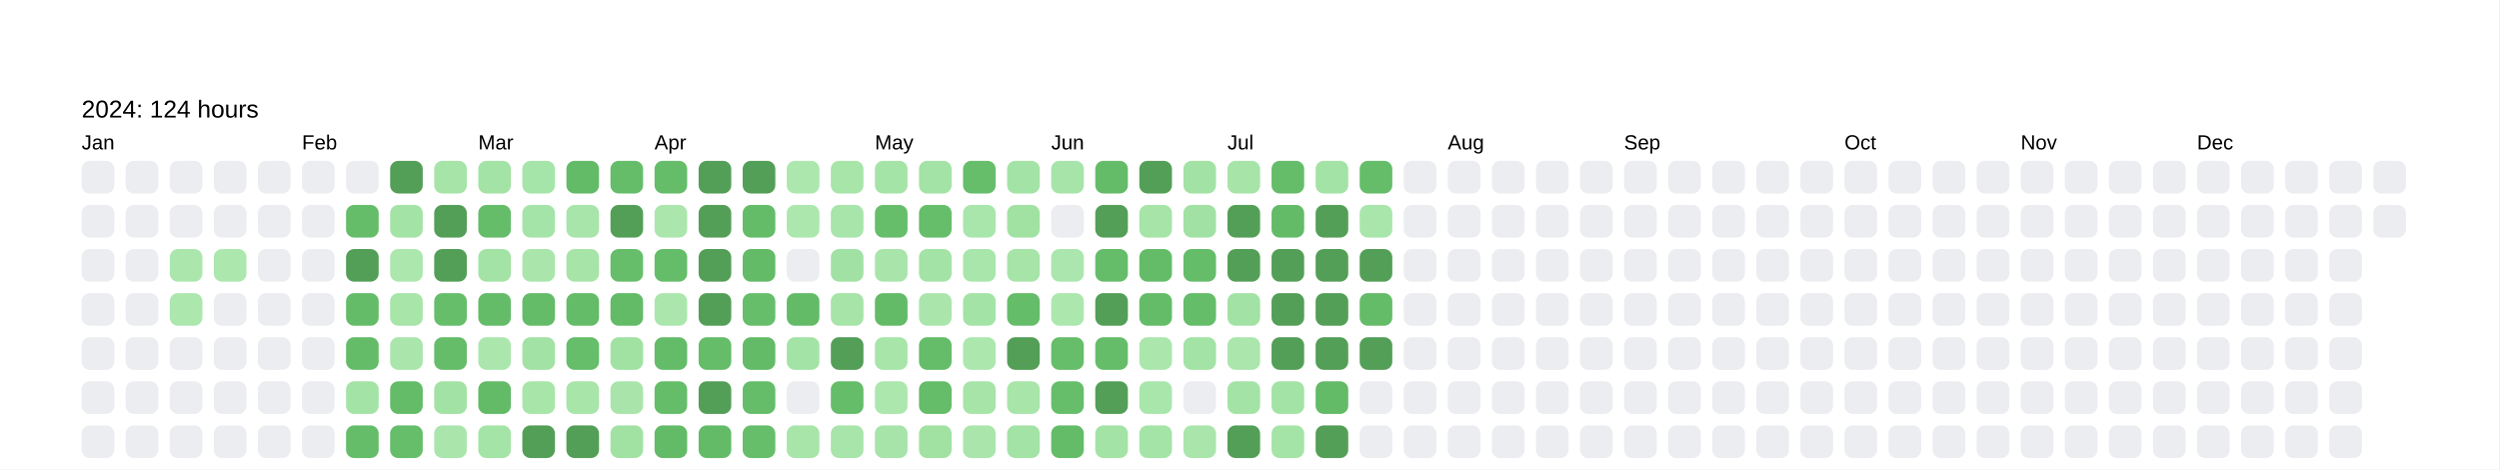
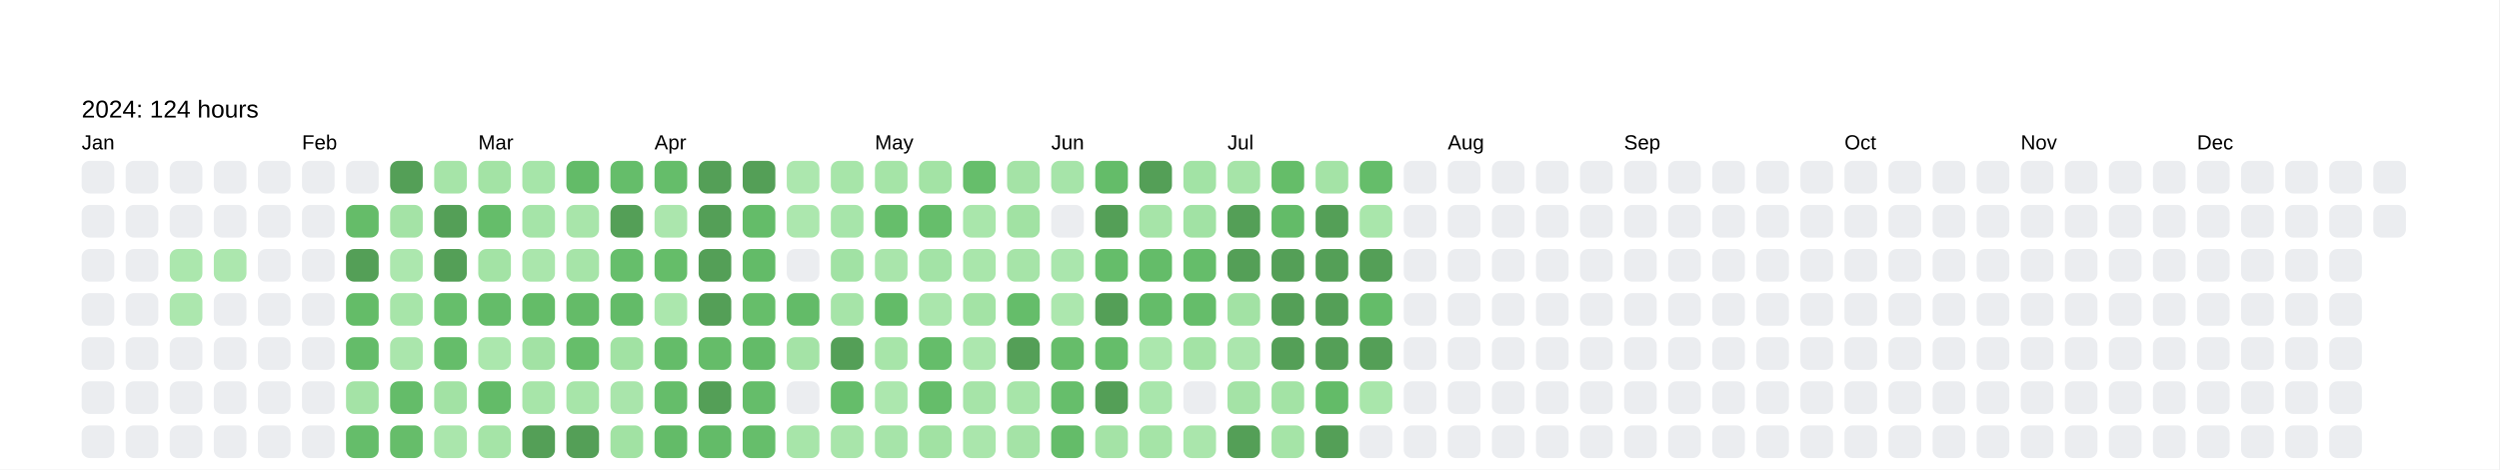
<svg xmlns="http://www.w3.org/2000/svg" baseProfile="full" height="57.5mm" version="1.1" viewBox="0,0,306.2,57.5" width="306.2mm">
  <defs />
  <rect fill="#FFFFFF" height="57.5" width="306.2" x="0" y="0" />
  <text fill="#000000" style="font-size:6px; font-family:Arial; font-weight:bold;" x="10" y="10" />
  <text fill="#000000" style="font-size:3px; font-family:Arial;" x="10" y="14.4">2024: 124 hours</text>
  <text fill="#000000" style="font-size:2.5px; font-family:Arial" x="10" y="18.3">Jan</text>
  <rect fill="#EBEDF0" height="4" rx="1" ry="1" width="4" x="10" y="19.7" />
  <rect fill="#EBEDF0" height="4" rx="1" ry="1" width="4" x="10" y="25.1" />
  <rect fill="#EBEDF0" height="4" rx="1" ry="1" width="4" x="10" y="30.5" />
  <rect fill="#EBEDF0" height="4" rx="1" ry="1" width="4" x="10" y="35.9" />
  <rect fill="#EBEDF0" height="4" rx="1" ry="1" width="4" x="10" y="41.3" />
  <rect fill="#EBEDF0" height="4" rx="1" ry="1" width="4" x="10" y="46.7" />
  <rect fill="#EBEDF0" height="4" rx="1" ry="1" width="4" x="10" y="52.1" />
  <rect fill="#EBEDF0" height="4" rx="1" ry="1" width="4" x="15.4" y="19.7" />
  <rect fill="#EBEDF0" height="4" rx="1" ry="1" width="4" x="15.4" y="25.1" />
  <rect fill="#EBEDF0" height="4" rx="1" ry="1" width="4" x="15.4" y="30.5" />
  <rect fill="#EBEDF0" height="4" rx="1" ry="1" width="4" x="15.4" y="35.9" />
  <rect fill="#EBEDF0" height="4" rx="1" ry="1" width="4" x="15.4" y="41.3" />
  <rect fill="#EBEDF0" height="4" rx="1" ry="1" width="4" x="15.4" y="46.7" />
  <rect fill="#EBEDF0" height="4" rx="1" ry="1" width="4" x="15.4" y="52.1" />
  <rect fill="#EBEDF0" height="4" rx="1" ry="1" width="4" x="20.8" y="19.7" />
  <rect fill="#EBEDF0" height="4" rx="1" ry="1" width="4" x="20.8" y="25.1" />
  <rect fill="#abe7ad" height="4" rx="1" ry="1" width="4" x="20.8" y="30.5" />
  <rect fill="#ace7ae" height="4" rx="1" ry="1" width="4" x="20.8" y="35.9" />
  <rect fill="#EBEDF0" height="4" rx="1" ry="1" width="4" x="20.8" y="41.3" />
  <rect fill="#EBEDF0" height="4" rx="1" ry="1" width="4" x="20.8" y="46.7" />
  <rect fill="#EBEDF0" height="4" rx="1" ry="1" width="4" x="20.8" y="52.1" />
  <rect fill="#EBEDF0" height="4" rx="1" ry="1" width="4" x="26.2" y="19.7" />
  <rect fill="#EBEDF0" height="4" rx="1" ry="1" width="4" x="26.2" y="25.1" />
  <rect fill="#ace7ae" height="4" rx="1" ry="1" width="4" x="26.2" y="30.5" />
  <rect fill="#EBEDF0" height="4" rx="1" ry="1" width="4" x="26.2" y="35.9" />
  <rect fill="#EBEDF0" height="4" rx="1" ry="1" width="4" x="26.2" y="41.3" />
  <rect fill="#EBEDF0" height="4" rx="1" ry="1" width="4" x="26.2" y="46.7" />
  <rect fill="#EBEDF0" height="4" rx="1" ry="1" width="4" x="26.2" y="52.1" />
  <rect fill="#EBEDF0" height="4" rx="1" ry="1" width="4" x="31.6" y="19.7" />
  <rect fill="#EBEDF0" height="4" rx="1" ry="1" width="4" x="31.6" y="25.1" />
  <rect fill="#EBEDF0" height="4" rx="1" ry="1" width="4" x="31.6" y="30.5" />
  <rect fill="#EBEDF0" height="4" rx="1" ry="1" width="4" x="31.6" y="35.9" />
  <rect fill="#EBEDF0" height="4" rx="1" ry="1" width="4" x="31.6" y="41.3" />
  <rect fill="#EBEDF0" height="4" rx="1" ry="1" width="4" x="31.6" y="46.7" />
  <rect fill="#EBEDF0" height="4" rx="1" ry="1" width="4" x="31.6" y="52.1" />
  <text fill="#000000" style="font-size:2.5px; font-family:Arial" x="37.0" y="18.3">Feb</text>
  <rect fill="#EBEDF0" height="4" rx="1" ry="1" width="4" x="37.0" y="19.7" />
  <rect fill="#EBEDF0" height="4" rx="1" ry="1" width="4" x="37.0" y="25.1" />
  <rect fill="#EBEDF0" height="4" rx="1" ry="1" width="4" x="37.0" y="30.5" />
  <rect fill="#EBEDF0" height="4" rx="1" ry="1" width="4" x="37.0" y="35.9" />
  <rect fill="#EBEDF0" height="4" rx="1" ry="1" width="4" x="37.0" y="41.3" />
  <rect fill="#EBEDF0" height="4" rx="1" ry="1" width="4" x="37.0" y="46.7" />
  <rect fill="#EBEDF0" height="4" rx="1" ry="1" width="4" x="37.0" y="52.1" />
  <rect fill="#EBEDF0" height="4" rx="1" ry="1" width="4" x="42.4" y="19.7" />
  <rect fill="#65bc69" height="4" rx="1" ry="1" width="4" x="42.4" y="25.1" />
  <rect fill="#549F57" height="4" rx="1" ry="1" width="4" x="42.4" y="30.5" />
  <rect fill="#64bc68" height="4" rx="1" ry="1" width="4" x="42.4" y="35.9" />
  <rect fill="#64bc69" height="4" rx="1" ry="1" width="4" x="42.4" y="41.3" />
  <rect fill="#a4e3a6" height="4" rx="1" ry="1" width="4" x="42.4" y="46.7" />
  <rect fill="#65bd6a" height="4" rx="1" ry="1" width="4" x="42.4" y="52.1" />
  <rect fill="#549F57" height="4" rx="1" ry="1" width="4" x="47.8" y="19.7" />
  <rect fill="#a4e3a6" height="4" rx="1" ry="1" width="4" x="47.8" y="25.1" />
  <rect fill="#ace7ae" height="4" rx="1" ry="1" width="4" x="47.8" y="30.5" />
  <rect fill="#a7e5a9" height="4" rx="1" ry="1" width="4" x="47.8" y="35.9" />
  <rect fill="#aae6ac" height="4" rx="1" ry="1" width="4" x="47.8" y="41.3" />
  <rect fill="#64bc69" height="4" rx="1" ry="1" width="4" x="47.8" y="46.7" />
  <rect fill="#66bd6a" height="4" rx="1" ry="1" width="4" x="47.8" y="52.1" />
  <rect fill="#a6e4a8" height="4" rx="1" ry="1" width="4" x="53.2" y="19.7" />
  <rect fill="#549F57" height="4" rx="1" ry="1" width="4" x="53.2" y="25.1" />
  <rect fill="#549F57" height="4" rx="1" ry="1" width="4" x="53.2" y="30.5" />
  <rect fill="#66be6b" height="4" rx="1" ry="1" width="4" x="53.2" y="35.9" />
  <rect fill="#65bd6a" height="4" rx="1" ry="1" width="4" x="53.2" y="41.3" />
  <rect fill="#a2e2a4" height="4" rx="1" ry="1" width="4" x="53.2" y="46.7" />
  <rect fill="#aae6ac" height="4" rx="1" ry="1" width="4" x="53.2" y="52.1" />
  <text fill="#000000" style="font-size:2.5px; font-family:Arial" x="58.6" y="18.3">Mar</text>
  <rect fill="#a3e3a5" height="4" rx="1" ry="1" width="4" x="58.6" y="19.7" />
  <rect fill="#65bd6a" height="4" rx="1" ry="1" width="4" x="58.6" y="25.1" />
  <rect fill="#a3e3a5" height="4" rx="1" ry="1" width="4" x="58.6" y="30.5" />
  <rect fill="#64bc69" height="4" rx="1" ry="1" width="4" x="58.6" y="35.9" />
  <rect fill="#abe7ad" height="4" rx="1" ry="1" width="4" x="58.6" y="41.3" />
  <rect fill="#63bb68" height="4" rx="1" ry="1" width="4" x="58.6" y="46.7" />
  <rect fill="#a5e4a7" height="4" rx="1" ry="1" width="4" x="58.6" y="52.1" />
  <rect fill="#a6e5a9" height="4" rx="1" ry="1" width="4" x="64" y="19.7" />
  <rect fill="#a5e4a8" height="4" rx="1" ry="1" width="4" x="64" y="25.1" />
  <rect fill="#aae6ac" height="4" rx="1" ry="1" width="4" x="64" y="30.5" />
  <rect fill="#64bc68" height="4" rx="1" ry="1" width="4" x="64" y="35.9" />
  <rect fill="#a2e2a4" height="4" rx="1" ry="1" width="4" x="64" y="41.3" />
  <rect fill="#a7e5a9" height="4" rx="1" ry="1" width="4" x="64" y="46.7" />
  <rect fill="#549F57" height="4" rx="1" ry="1" width="4" x="64" y="52.1" />
  <rect fill="#63bb68" height="4" rx="1" ry="1" width="4" x="69.4" y="19.7" />
  <rect fill="#a8e5aa" height="4" rx="1" ry="1" width="4" x="69.4" y="25.1" />
  <rect fill="#a6e4a8" height="4" rx="1" ry="1" width="4" x="69.4" y="30.5" />
  <rect fill="#64bb68" height="4" rx="1" ry="1" width="4" x="69.4" y="35.9" />
  <rect fill="#66be6a" height="4" rx="1" ry="1" width="4" x="69.4" y="41.3" />
  <rect fill="#a7e5a9" height="4" rx="1" ry="1" width="4" x="69.4" y="46.7" />
  <rect fill="#549F57" height="4" rx="1" ry="1" width="4" x="69.4" y="52.1" />
  <rect fill="#65bd6a" height="4" rx="1" ry="1" width="4" x="74.8" y="19.7" />
  <rect fill="#549F57" height="4" rx="1" ry="1" width="4" x="74.8" y="25.1" />
  <rect fill="#66be6b" height="4" rx="1" ry="1" width="4" x="74.8" y="30.5" />
  <rect fill="#63bb68" height="4" rx="1" ry="1" width="4" x="74.8" y="35.9" />
  <rect fill="#a1e2a3" height="4" rx="1" ry="1" width="4" x="74.8" y="41.3" />
  <rect fill="#a9e5ab" height="4" rx="1" ry="1" width="4" x="74.8" y="46.7" />
  <rect fill="#a1e2a3" height="4" rx="1" ry="1" width="4" x="74.8" y="52.1" />
  <text fill="#000000" style="font-size:2.5px; font-family:Arial" x="80.2" y="18.3">Apr</text>
  <rect fill="#65bd6a" height="4" rx="1" ry="1" width="4" x="80.2" y="19.7" />
  <rect fill="#abe6ad" height="4" rx="1" ry="1" width="4" x="80.2" y="25.1" />
  <rect fill="#65bd69" height="4" rx="1" ry="1" width="4" x="80.2" y="30.5" />
  <rect fill="#abe7ad" height="4" rx="1" ry="1" width="4" x="80.2" y="35.9" />
  <rect fill="#64bc69" height="4" rx="1" ry="1" width="4" x="80.2" y="41.3" />
  <rect fill="#65bd6a" height="4" rx="1" ry="1" width="4" x="80.2" y="46.7" />
  <rect fill="#63bb68" height="4" rx="1" ry="1" width="4" x="80.2" y="52.1" />
  <rect fill="#549F57" height="4" rx="1" ry="1" width="4" x="85.6" y="19.7" />
  <rect fill="#549F57" height="4" rx="1" ry="1" width="4" x="85.6" y="25.1" />
  <rect fill="#549F57" height="4" rx="1" ry="1" width="4" x="85.6" y="30.5" />
  <rect fill="#549F57" height="4" rx="1" ry="1" width="4" x="85.6" y="35.9" />
  <rect fill="#65bc69" height="4" rx="1" ry="1" width="4" x="85.6" y="41.3" />
  <rect fill="#549F57" height="4" rx="1" ry="1" width="4" x="85.6" y="46.7" />
  <rect fill="#63bb68" height="4" rx="1" ry="1" width="4" x="85.6" y="52.1" />
  <rect fill="#549F57" height="4" rx="1" ry="1" width="4" x="91" y="19.7" />
  <rect fill="#64bc69" height="4" rx="1" ry="1" width="4" x="91" y="25.1" />
  <rect fill="#63bb68" height="4" rx="1" ry="1" width="4" x="91" y="30.5" />
  <rect fill="#66be6a" height="4" rx="1" ry="1" width="4" x="91" y="35.9" />
  <rect fill="#63bb68" height="4" rx="1" ry="1" width="4" x="91" y="41.3" />
  <rect fill="#65bd6a" height="4" rx="1" ry="1" width="4" x="91" y="46.7" />
  <rect fill="#66be6b" height="4" rx="1" ry="1" width="4" x="91" y="52.1" />
  <rect fill="#ace7ae" height="4" rx="1" ry="1" width="4" x="96.4" y="19.7" />
  <rect fill="#ace7ae" height="4" rx="1" ry="1" width="4" x="96.4" y="25.1" />
  <rect fill="#EBEDF0" height="4" rx="1" ry="1" width="4" x="96.4" y="30.5" />
  <rect fill="#63bb68" height="4" rx="1" ry="1" width="4" x="96.4" y="35.9" />
  <rect fill="#a4e3a6" height="4" rx="1" ry="1" width="4" x="96.4" y="41.3" />
  <rect fill="#EBEDF0" height="4" rx="1" ry="1" width="4" x="96.4" y="46.7" />
  <rect fill="#a7e5a9" height="4" rx="1" ry="1" width="4" x="96.4" y="52.1" />
  <rect fill="#a7e5a9" height="4" rx="1" ry="1" width="4" x="101.8" y="19.7" />
  <rect fill="#a7e5aa" height="4" rx="1" ry="1" width="4" x="101.8" y="25.1" />
  <rect fill="#a1e2a4" height="4" rx="1" ry="1" width="4" x="101.8" y="30.5" />
  <rect fill="#a6e4a8" height="4" rx="1" ry="1" width="4" x="101.8" y="35.9" />
  <rect fill="#549F57" height="4" rx="1" ry="1" width="4" x="101.8" y="41.3" />
  <rect fill="#65bd6a" height="4" rx="1" ry="1" width="4" x="101.8" y="46.7" />
  <rect fill="#a8e5aa" height="4" rx="1" ry="1" width="4" x="101.8" y="52.1" />
  <text fill="#000000" style="font-size:2.5px; font-family:Arial" x="107.2" y="18.3">May</text>
  <rect fill="#a5e4a7" height="4" rx="1" ry="1" width="4" x="107.2" y="19.7" />
  <rect fill="#66be6b" height="4" rx="1" ry="1" width="4" x="107.2" y="25.1" />
  <rect fill="#a9e5ab" height="4" rx="1" ry="1" width="4" x="107.2" y="30.5" />
  <rect fill="#63bb68" height="4" rx="1" ry="1" width="4" x="107.2" y="35.9" />
  <rect fill="#a7e5a9" height="4" rx="1" ry="1" width="4" x="107.2" y="41.3" />
  <rect fill="#ace7ae" height="4" rx="1" ry="1" width="4" x="107.2" y="46.7" />
  <rect fill="#a6e4a9" height="4" rx="1" ry="1" width="4" x="107.2" y="52.1" />
  <rect fill="#a3e3a5" height="4" rx="1" ry="1" width="4" x="112.6" y="19.7" />
  <rect fill="#66be6b" height="4" rx="1" ry="1" width="4" x="112.6" y="25.1" />
  <rect fill="#a3e3a6" height="4" rx="1" ry="1" width="4" x="112.6" y="30.5" />
  <rect fill="#aae6ac" height="4" rx="1" ry="1" width="4" x="112.6" y="35.9" />
  <rect fill="#65bd6a" height="4" rx="1" ry="1" width="4" x="112.6" y="41.3" />
  <rect fill="#65bd6a" height="4" rx="1" ry="1" width="4" x="112.6" y="46.7" />
  <rect fill="#a1e2a3" height="4" rx="1" ry="1" width="4" x="112.6" y="52.1" />
  <rect fill="#66be6b" height="4" rx="1" ry="1" width="4" x="118" y="19.7" />
  <rect fill="#a9e6ab" height="4" rx="1" ry="1" width="4" x="118" y="25.1" />
  <rect fill="#a9e6ab" height="4" rx="1" ry="1" width="4" x="118" y="30.5" />
  <rect fill="#a3e3a5" height="4" rx="1" ry="1" width="4" x="118" y="35.9" />
  <rect fill="#ace7ae" height="4" rx="1" ry="1" width="4" x="118" y="41.3" />
  <rect fill="#a6e4a8" height="4" rx="1" ry="1" width="4" x="118" y="46.7" />
  <rect fill="#aae6ac" height="4" rx="1" ry="1" width="4" x="118" y="52.1" />
  <rect fill="#a4e3a6" height="4" rx="1" ry="1" width="4" x="123.4" y="19.7" />
  <rect fill="#a1e2a3" height="4" rx="1" ry="1" width="4" x="123.4" y="25.1" />
  <rect fill="#a6e4a8" height="4" rx="1" ry="1" width="4" x="123.4" y="30.5" />
  <rect fill="#65bd6a" height="4" rx="1" ry="1" width="4" x="123.4" y="35.9" />
  <rect fill="#549F57" height="4" rx="1" ry="1" width="4" x="123.4" y="41.3" />
  <rect fill="#a7e5a9" height="4" rx="1" ry="1" width="4" x="123.4" y="46.7" />
  <rect fill="#a4e3a6" height="4" rx="1" ry="1" width="4" x="123.4" y="52.1" />
  <text fill="#000000" style="font-size:2.5px; font-family:Arial" x="128.8" y="18.3">Jun</text>
  <rect fill="#a6e4a9" height="4" rx="1" ry="1" width="4" x="128.8" y="19.7" />
  <rect fill="#EBEDF0" height="4" rx="1" ry="1" width="4" x="128.8" y="25.1" />
  <rect fill="#aae6ad" height="4" rx="1" ry="1" width="4" x="128.8" y="30.5" />
  <rect fill="#ace7ae" height="4" rx="1" ry="1" width="4" x="128.8" y="35.9" />
  <rect fill="#66bd6a" height="4" rx="1" ry="1" width="4" x="128.8" y="41.3" />
  <rect fill="#66be6b" height="4" rx="1" ry="1" width="4" x="128.8" y="46.7" />
  <rect fill="#64bc69" height="4" rx="1" ry="1" width="4" x="128.8" y="52.1" />
  <rect fill="#64bc69" height="4" rx="1" ry="1" width="4" x="134.2" y="19.7" />
  <rect fill="#549F57" height="4" rx="1" ry="1" width="4" x="134.2" y="25.1" />
  <rect fill="#65bd6a" height="4" rx="1" ry="1" width="4" x="134.2" y="30.5" />
  <rect fill="#549F57" height="4" rx="1" ry="1" width="4" x="134.2" y="35.9" />
  <rect fill="#65bd6a" height="4" rx="1" ry="1" width="4" x="134.2" y="41.3" />
  <rect fill="#549F57" height="4" rx="1" ry="1" width="4" x="134.2" y="46.7" />
  <rect fill="#a4e3a6" height="4" rx="1" ry="1" width="4" x="134.2" y="52.1" />
  <rect fill="#549F57" height="4" rx="1" ry="1" width="4" x="139.6" y="19.7" />
  <rect fill="#a6e4a8" height="4" rx="1" ry="1" width="4" x="139.6" y="25.1" />
  <rect fill="#64bc69" height="4" rx="1" ry="1" width="4" x="139.6" y="30.5" />
  <rect fill="#64bc69" height="4" rx="1" ry="1" width="4" x="139.6" y="35.9" />
  <rect fill="#abe7ad" height="4" rx="1" ry="1" width="4" x="139.6" y="41.3" />
  <rect fill="#a9e6ac" height="4" rx="1" ry="1" width="4" x="139.6" y="46.7" />
  <rect fill="#a5e4a7" height="4" rx="1" ry="1" width="4" x="139.6" y="52.1" />
  <rect fill="#a2e3a5" height="4" rx="1" ry="1" width="4" x="145" y="19.7" />
  <rect fill="#a1e2a4" height="4" rx="1" ry="1" width="4" x="145" y="25.1" />
  <rect fill="#65bd6a" height="4" rx="1" ry="1" width="4" x="145" y="30.5" />
  <rect fill="#65bd6a" height="4" rx="1" ry="1" width="4" x="145" y="35.9" />
  <rect fill="#a3e3a5" height="4" rx="1" ry="1" width="4" x="145" y="41.3" />
  <rect fill="#EBEDF0" height="4" rx="1" ry="1" width="4" x="145" y="46.7" />
  <rect fill="#aae6ac" height="4" rx="1" ry="1" width="4" x="145" y="52.1" />
  <text fill="#000000" style="font-size:2.5px; font-family:Arial" x="150.4" y="18.3">Jul</text>
  <rect fill="#a6e4a8" height="4" rx="1" ry="1" width="4" x="150.4" y="19.7" />
  <rect fill="#549F57" height="4" rx="1" ry="1" width="4" x="150.4" y="25.1" />
  <rect fill="#549F57" height="4" rx="1" ry="1" width="4" x="150.4" y="30.5" />
  <rect fill="#a2e2a4" height="4" rx="1" ry="1" width="4" x="150.4" y="35.9" />
  <rect fill="#abe6ad" height="4" rx="1" ry="1" width="4" x="150.4" y="41.3" />
  <rect fill="#a4e3a6" height="4" rx="1" ry="1" width="4" x="150.4" y="46.7" />
  <rect fill="#549F57" height="4" rx="1" ry="1" width="4" x="150.4" y="52.1" />
  <rect fill="#65bd69" height="4" rx="1" ry="1" width="4" x="155.8" y="19.7" />
  <rect fill="#63bb68" height="4" rx="1" ry="1" width="4" x="155.8" y="25.1" />
  <rect fill="#549F57" height="4" rx="1" ry="1" width="4" x="155.8" y="30.5" />
  <rect fill="#549F57" height="4" rx="1" ry="1" width="4" x="155.8" y="35.9" />
  <rect fill="#549F57" height="4" rx="1" ry="1" width="4" x="155.8" y="41.3" />
  <rect fill="#a3e3a5" height="4" rx="1" ry="1" width="4" x="155.8" y="46.7" />
  <rect fill="#a5e4a7" height="4" rx="1" ry="1" width="4" x="155.8" y="52.1" />
  <rect fill="#a4e3a6" height="4" rx="1" ry="1" width="4" x="161.2" y="19.7" />
  <rect fill="#549F57" height="4" rx="1" ry="1" width="4" x="161.2" y="25.1" />
  <rect fill="#549F57" height="4" rx="1" ry="1" width="4" x="161.2" y="30.5" />
  <rect fill="#549F57" height="4" rx="1" ry="1" width="4" x="161.2" y="35.9" />
  <rect fill="#549F57" height="4" rx="1" ry="1" width="4" x="161.2" y="41.3" />
  <rect fill="#63bb68" height="4" rx="1" ry="1" width="4" x="161.2" y="46.7" />
  <rect fill="#549F57" height="4" rx="1" ry="1" width="4" x="161.2" y="52.1" />
  <rect fill="#65bd6a" height="4" rx="1" ry="1" width="4" x="166.6" y="19.7" />
  <rect fill="#a9e6ab" height="4" rx="1" ry="1" width="4" x="166.6" y="25.1" />
  <rect fill="#549F57" height="4" rx="1" ry="1" width="4" x="166.6" y="30.5" />
  <rect fill="#64bc69" height="4" rx="1" ry="1" width="4" x="166.6" y="35.9" />
  <rect fill="#549F57" height="4" rx="1" ry="1" width="4" x="166.6" y="41.3" />
-   <rect fill="#EBEDF0" height="4" rx="1" ry="1" width="4" x="166.6" y="46.7" />
+   <rect fill="#a9e6ab" height="4" rx="1" ry="1" width="4" x="166.6" y="46.7" />
  <rect fill="#EBEDF0" height="4" rx="1" ry="1" width="4" x="166.6" y="52.1" />
  <rect fill="#EBEDF0" height="4" rx="1" ry="1" width="4" x="172" y="19.7" />
  <rect fill="#EBEDF0" height="4" rx="1" ry="1" width="4" x="172" y="25.1" />
  <rect fill="#EBEDF0" height="4" rx="1" ry="1" width="4" x="172" y="30.5" />
  <rect fill="#EBEDF0" height="4" rx="1" ry="1" width="4" x="172" y="35.9" />
  <rect fill="#EBEDF0" height="4" rx="1" ry="1" width="4" x="172" y="41.3" />
  <rect fill="#EBEDF0" height="4" rx="1" ry="1" width="4" x="172" y="46.7" />
  <rect fill="#EBEDF0" height="4" rx="1" ry="1" width="4" x="172" y="52.1" />
  <text fill="#000000" style="font-size:2.5px; font-family:Arial" x="177.4" y="18.3">Aug</text>
  <rect fill="#EBEDF0" height="4" rx="1" ry="1" width="4" x="177.4" y="19.7" />
  <rect fill="#EBEDF0" height="4" rx="1" ry="1" width="4" x="177.4" y="25.1" />
  <rect fill="#EBEDF0" height="4" rx="1" ry="1" width="4" x="177.4" y="30.5" />
  <rect fill="#EBEDF0" height="4" rx="1" ry="1" width="4" x="177.4" y="35.9" />
  <rect fill="#EBEDF0" height="4" rx="1" ry="1" width="4" x="177.4" y="41.3" />
  <rect fill="#EBEDF0" height="4" rx="1" ry="1" width="4" x="177.4" y="46.7" />
  <rect fill="#EBEDF0" height="4" rx="1" ry="1" width="4" x="177.4" y="52.1" />
  <rect fill="#EBEDF0" height="4" rx="1" ry="1" width="4" x="182.8" y="19.7" />
  <rect fill="#EBEDF0" height="4" rx="1" ry="1" width="4" x="182.8" y="25.1" />
  <rect fill="#EBEDF0" height="4" rx="1" ry="1" width="4" x="182.8" y="30.5" />
  <rect fill="#EBEDF0" height="4" rx="1" ry="1" width="4" x="182.8" y="35.9" />
  <rect fill="#EBEDF0" height="4" rx="1" ry="1" width="4" x="182.8" y="41.3" />
  <rect fill="#EBEDF0" height="4" rx="1" ry="1" width="4" x="182.8" y="46.7" />
  <rect fill="#EBEDF0" height="4" rx="1" ry="1" width="4" x="182.8" y="52.1" />
  <rect fill="#EBEDF0" height="4" rx="1" ry="1" width="4" x="188.2" y="19.7" />
  <rect fill="#EBEDF0" height="4" rx="1" ry="1" width="4" x="188.2" y="25.1" />
  <rect fill="#EBEDF0" height="4" rx="1" ry="1" width="4" x="188.2" y="30.5" />
  <rect fill="#EBEDF0" height="4" rx="1" ry="1" width="4" x="188.2" y="35.9" />
  <rect fill="#EBEDF0" height="4" rx="1" ry="1" width="4" x="188.2" y="41.3" />
  <rect fill="#EBEDF0" height="4" rx="1" ry="1" width="4" x="188.2" y="46.7" />
  <rect fill="#EBEDF0" height="4" rx="1" ry="1" width="4" x="188.2" y="52.1" />
  <rect fill="#EBEDF0" height="4" rx="1" ry="1" width="4" x="193.6" y="19.7" />
  <rect fill="#EBEDF0" height="4" rx="1" ry="1" width="4" x="193.6" y="25.1" />
  <rect fill="#EBEDF0" height="4" rx="1" ry="1" width="4" x="193.6" y="30.5" />
  <rect fill="#EBEDF0" height="4" rx="1" ry="1" width="4" x="193.6" y="35.9" />
  <rect fill="#EBEDF0" height="4" rx="1" ry="1" width="4" x="193.6" y="41.3" />
  <rect fill="#EBEDF0" height="4" rx="1" ry="1" width="4" x="193.6" y="46.7" />
  <rect fill="#EBEDF0" height="4" rx="1" ry="1" width="4" x="193.6" y="52.1" />
  <text fill="#000000" style="font-size:2.5px; font-family:Arial" x="199" y="18.3">Sep</text>
  <rect fill="#EBEDF0" height="4" rx="1" ry="1" width="4" x="199" y="19.7" />
  <rect fill="#EBEDF0" height="4" rx="1" ry="1" width="4" x="199" y="25.1" />
  <rect fill="#EBEDF0" height="4" rx="1" ry="1" width="4" x="199" y="30.5" />
  <rect fill="#EBEDF0" height="4" rx="1" ry="1" width="4" x="199" y="35.9" />
  <rect fill="#EBEDF0" height="4" rx="1" ry="1" width="4" x="199" y="41.3" />
  <rect fill="#EBEDF0" height="4" rx="1" ry="1" width="4" x="199" y="46.7" />
  <rect fill="#EBEDF0" height="4" rx="1" ry="1" width="4" x="199" y="52.1" />
  <rect fill="#EBEDF0" height="4" rx="1" ry="1" width="4" x="204.4" y="19.7" />
  <rect fill="#EBEDF0" height="4" rx="1" ry="1" width="4" x="204.4" y="25.1" />
  <rect fill="#EBEDF0" height="4" rx="1" ry="1" width="4" x="204.4" y="30.5" />
  <rect fill="#EBEDF0" height="4" rx="1" ry="1" width="4" x="204.4" y="35.9" />
  <rect fill="#EBEDF0" height="4" rx="1" ry="1" width="4" x="204.4" y="41.3" />
  <rect fill="#EBEDF0" height="4" rx="1" ry="1" width="4" x="204.4" y="46.7" />
  <rect fill="#EBEDF0" height="4" rx="1" ry="1" width="4" x="204.4" y="52.1" />
  <rect fill="#EBEDF0" height="4" rx="1" ry="1" width="4" x="209.8" y="19.7" />
  <rect fill="#EBEDF0" height="4" rx="1" ry="1" width="4" x="209.8" y="25.1" />
  <rect fill="#EBEDF0" height="4" rx="1" ry="1" width="4" x="209.8" y="30.5" />
  <rect fill="#EBEDF0" height="4" rx="1" ry="1" width="4" x="209.8" y="35.9" />
  <rect fill="#EBEDF0" height="4" rx="1" ry="1" width="4" x="209.8" y="41.3" />
  <rect fill="#EBEDF0" height="4" rx="1" ry="1" width="4" x="209.8" y="46.7" />
  <rect fill="#EBEDF0" height="4" rx="1" ry="1" width="4" x="209.8" y="52.1" />
  <rect fill="#EBEDF0" height="4" rx="1" ry="1" width="4" x="215.2" y="19.7" />
  <rect fill="#EBEDF0" height="4" rx="1" ry="1" width="4" x="215.2" y="25.1" />
  <rect fill="#EBEDF0" height="4" rx="1" ry="1" width="4" x="215.2" y="30.5" />
  <rect fill="#EBEDF0" height="4" rx="1" ry="1" width="4" x="215.2" y="35.9" />
  <rect fill="#EBEDF0" height="4" rx="1" ry="1" width="4" x="215.2" y="41.3" />
  <rect fill="#EBEDF0" height="4" rx="1" ry="1" width="4" x="215.2" y="46.7" />
  <rect fill="#EBEDF0" height="4" rx="1" ry="1" width="4" x="215.2" y="52.1" />
  <rect fill="#EBEDF0" height="4" rx="1" ry="1" width="4" x="220.6" y="19.7" />
  <rect fill="#EBEDF0" height="4" rx="1" ry="1" width="4" x="220.6" y="25.1" />
  <rect fill="#EBEDF0" height="4" rx="1" ry="1" width="4" x="220.6" y="30.5" />
  <rect fill="#EBEDF0" height="4" rx="1" ry="1" width="4" x="220.6" y="35.9" />
  <rect fill="#EBEDF0" height="4" rx="1" ry="1" width="4" x="220.6" y="41.3" />
  <rect fill="#EBEDF0" height="4" rx="1" ry="1" width="4" x="220.6" y="46.7" />
  <rect fill="#EBEDF0" height="4" rx="1" ry="1" width="4" x="220.6" y="52.1" />
  <text fill="#000000" style="font-size:2.5px; font-family:Arial" x="226" y="18.3">Oct</text>
  <rect fill="#EBEDF0" height="4" rx="1" ry="1" width="4" x="226" y="19.7" />
  <rect fill="#EBEDF0" height="4" rx="1" ry="1" width="4" x="226" y="25.1" />
  <rect fill="#EBEDF0" height="4" rx="1" ry="1" width="4" x="226" y="30.5" />
  <rect fill="#EBEDF0" height="4" rx="1" ry="1" width="4" x="226" y="35.9" />
  <rect fill="#EBEDF0" height="4" rx="1" ry="1" width="4" x="226" y="41.3" />
  <rect fill="#EBEDF0" height="4" rx="1" ry="1" width="4" x="226" y="46.7" />
  <rect fill="#EBEDF0" height="4" rx="1" ry="1" width="4" x="226" y="52.1" />
  <rect fill="#EBEDF0" height="4" rx="1" ry="1" width="4" x="231.4" y="19.7" />
  <rect fill="#EBEDF0" height="4" rx="1" ry="1" width="4" x="231.4" y="25.1" />
  <rect fill="#EBEDF0" height="4" rx="1" ry="1" width="4" x="231.4" y="30.5" />
  <rect fill="#EBEDF0" height="4" rx="1" ry="1" width="4" x="231.4" y="35.9" />
  <rect fill="#EBEDF0" height="4" rx="1" ry="1" width="4" x="231.4" y="41.3" />
  <rect fill="#EBEDF0" height="4" rx="1" ry="1" width="4" x="231.4" y="46.7" />
  <rect fill="#EBEDF0" height="4" rx="1" ry="1" width="4" x="231.4" y="52.1" />
  <rect fill="#EBEDF0" height="4" rx="1" ry="1" width="4" x="236.8" y="19.7" />
  <rect fill="#EBEDF0" height="4" rx="1" ry="1" width="4" x="236.8" y="25.1" />
  <rect fill="#EBEDF0" height="4" rx="1" ry="1" width="4" x="236.8" y="30.5" />
  <rect fill="#EBEDF0" height="4" rx="1" ry="1" width="4" x="236.8" y="35.9" />
  <rect fill="#EBEDF0" height="4" rx="1" ry="1" width="4" x="236.8" y="41.3" />
  <rect fill="#EBEDF0" height="4" rx="1" ry="1" width="4" x="236.8" y="46.7" />
  <rect fill="#EBEDF0" height="4" rx="1" ry="1" width="4" x="236.8" y="52.1" />
  <rect fill="#EBEDF0" height="4" rx="1" ry="1" width="4" x="242.2" y="19.7" />
  <rect fill="#EBEDF0" height="4" rx="1" ry="1" width="4" x="242.2" y="25.1" />
  <rect fill="#EBEDF0" height="4" rx="1" ry="1" width="4" x="242.2" y="30.5" />
  <rect fill="#EBEDF0" height="4" rx="1" ry="1" width="4" x="242.2" y="35.9" />
  <rect fill="#EBEDF0" height="4" rx="1" ry="1" width="4" x="242.2" y="41.3" />
  <rect fill="#EBEDF0" height="4" rx="1" ry="1" width="4" x="242.2" y="46.7" />
  <rect fill="#EBEDF0" height="4" rx="1" ry="1" width="4" x="242.2" y="52.1" />
  <text fill="#000000" style="font-size:2.5px; font-family:Arial" x="247.6" y="18.3">Nov</text>
  <rect fill="#EBEDF0" height="4" rx="1" ry="1" width="4" x="247.6" y="19.7" />
  <rect fill="#EBEDF0" height="4" rx="1" ry="1" width="4" x="247.6" y="25.1" />
  <rect fill="#EBEDF0" height="4" rx="1" ry="1" width="4" x="247.6" y="30.5" />
  <rect fill="#EBEDF0" height="4" rx="1" ry="1" width="4" x="247.6" y="35.9" />
  <rect fill="#EBEDF0" height="4" rx="1" ry="1" width="4" x="247.6" y="41.3" />
  <rect fill="#EBEDF0" height="4" rx="1" ry="1" width="4" x="247.6" y="46.7" />
  <rect fill="#EBEDF0" height="4" rx="1" ry="1" width="4" x="247.6" y="52.1" />
  <rect fill="#EBEDF0" height="4" rx="1" ry="1" width="4" x="253" y="19.7" />
  <rect fill="#EBEDF0" height="4" rx="1" ry="1" width="4" x="253" y="25.1" />
  <rect fill="#EBEDF0" height="4" rx="1" ry="1" width="4" x="253" y="30.5" />
  <rect fill="#EBEDF0" height="4" rx="1" ry="1" width="4" x="253" y="35.9" />
  <rect fill="#EBEDF0" height="4" rx="1" ry="1" width="4" x="253" y="41.3" />
  <rect fill="#EBEDF0" height="4" rx="1" ry="1" width="4" x="253" y="46.7" />
  <rect fill="#EBEDF0" height="4" rx="1" ry="1" width="4" x="253" y="52.1" />
  <rect fill="#EBEDF0" height="4" rx="1" ry="1" width="4" x="258.4" y="19.7" />
  <rect fill="#EBEDF0" height="4" rx="1" ry="1" width="4" x="258.4" y="25.1" />
  <rect fill="#EBEDF0" height="4" rx="1" ry="1" width="4" x="258.4" y="30.5" />
  <rect fill="#EBEDF0" height="4" rx="1" ry="1" width="4" x="258.4" y="35.9" />
  <rect fill="#EBEDF0" height="4" rx="1" ry="1" width="4" x="258.4" y="41.3" />
  <rect fill="#EBEDF0" height="4" rx="1" ry="1" width="4" x="258.4" y="46.7" />
  <rect fill="#EBEDF0" height="4" rx="1" ry="1" width="4" x="258.4" y="52.1" />
  <rect fill="#EBEDF0" height="4" rx="1" ry="1" width="4" x="263.8" y="19.7" />
  <rect fill="#EBEDF0" height="4" rx="1" ry="1" width="4" x="263.8" y="25.1" />
  <rect fill="#EBEDF0" height="4" rx="1" ry="1" width="4" x="263.8" y="30.5" />
  <rect fill="#EBEDF0" height="4" rx="1" ry="1" width="4" x="263.8" y="35.9" />
  <rect fill="#EBEDF0" height="4" rx="1" ry="1" width="4" x="263.8" y="41.3" />
  <rect fill="#EBEDF0" height="4" rx="1" ry="1" width="4" x="263.8" y="46.7" />
  <rect fill="#EBEDF0" height="4" rx="1" ry="1" width="4" x="263.8" y="52.1" />
  <text fill="#000000" style="font-size:2.5px; font-family:Arial" x="269.2" y="18.3">Dec</text>
  <rect fill="#EBEDF0" height="4" rx="1" ry="1" width="4" x="269.2" y="19.7" />
  <rect fill="#EBEDF0" height="4" rx="1" ry="1" width="4" x="269.2" y="25.1" />
  <rect fill="#EBEDF0" height="4" rx="1" ry="1" width="4" x="269.2" y="30.5" />
  <rect fill="#EBEDF0" height="4" rx="1" ry="1" width="4" x="269.2" y="35.9" />
  <rect fill="#EBEDF0" height="4" rx="1" ry="1" width="4" x="269.2" y="41.3" />
  <rect fill="#EBEDF0" height="4" rx="1" ry="1" width="4" x="269.2" y="46.7" />
  <rect fill="#EBEDF0" height="4" rx="1" ry="1" width="4" x="269.2" y="52.1" />
  <rect fill="#EBEDF0" height="4" rx="1" ry="1" width="4" x="274.6" y="19.7" />
  <rect fill="#EBEDF0" height="4" rx="1" ry="1" width="4" x="274.6" y="25.1" />
  <rect fill="#EBEDF0" height="4" rx="1" ry="1" width="4" x="274.6" y="30.5" />
  <rect fill="#EBEDF0" height="4" rx="1" ry="1" width="4" x="274.6" y="35.9" />
  <rect fill="#EBEDF0" height="4" rx="1" ry="1" width="4" x="274.6" y="41.3" />
  <rect fill="#EBEDF0" height="4" rx="1" ry="1" width="4" x="274.6" y="46.7" />
  <rect fill="#EBEDF0" height="4" rx="1" ry="1" width="4" x="274.6" y="52.1" />
  <rect fill="#EBEDF0" height="4" rx="1" ry="1" width="4" x="280" y="19.7" />
  <rect fill="#EBEDF0" height="4" rx="1" ry="1" width="4" x="280" y="25.1" />
  <rect fill="#EBEDF0" height="4" rx="1" ry="1" width="4" x="280" y="30.5" />
  <rect fill="#EBEDF0" height="4" rx="1" ry="1" width="4" x="280" y="35.9" />
  <rect fill="#EBEDF0" height="4" rx="1" ry="1" width="4" x="280" y="41.3" />
  <rect fill="#EBEDF0" height="4" rx="1" ry="1" width="4" x="280" y="46.7" />
  <rect fill="#EBEDF0" height="4" rx="1" ry="1" width="4" x="280" y="52.1" />
  <rect fill="#EBEDF0" height="4" rx="1" ry="1" width="4" x="285.4" y="19.7" />
  <rect fill="#EBEDF0" height="4" rx="1" ry="1" width="4" x="285.4" y="25.1" />
  <rect fill="#EBEDF0" height="4" rx="1" ry="1" width="4" x="285.4" y="30.5" />
  <rect fill="#EBEDF0" height="4" rx="1" ry="1" width="4" x="285.4" y="35.9" />
  <rect fill="#EBEDF0" height="4" rx="1" ry="1" width="4" x="285.4" y="41.3" />
  <rect fill="#EBEDF0" height="4" rx="1" ry="1" width="4" x="285.4" y="46.7" />
  <rect fill="#EBEDF0" height="4" rx="1" ry="1" width="4" x="285.4" y="52.1" />
  <rect fill="#EBEDF0" height="4" rx="1" ry="1" width="4" x="290.8" y="19.7" />
  <rect fill="#EBEDF0" height="4" rx="1" ry="1" width="4" x="290.8" y="25.1" />
</svg>
